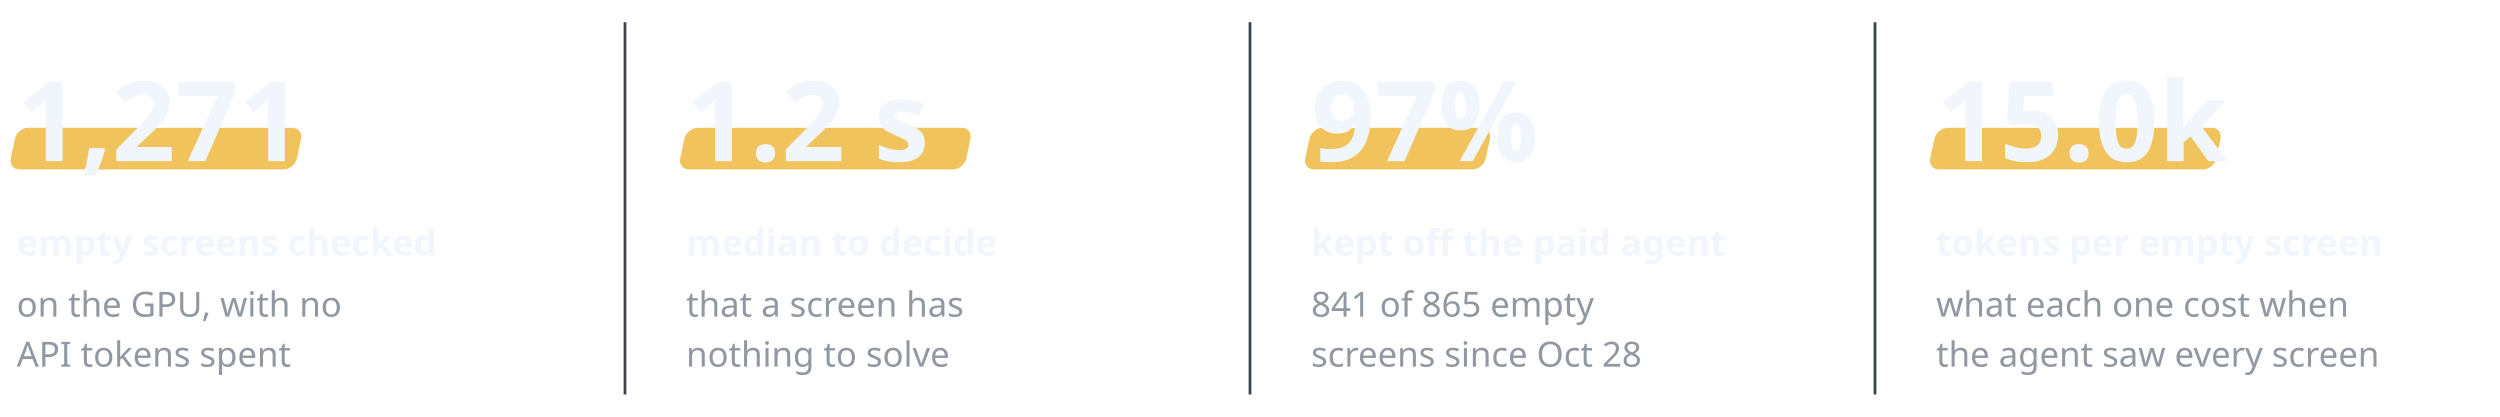
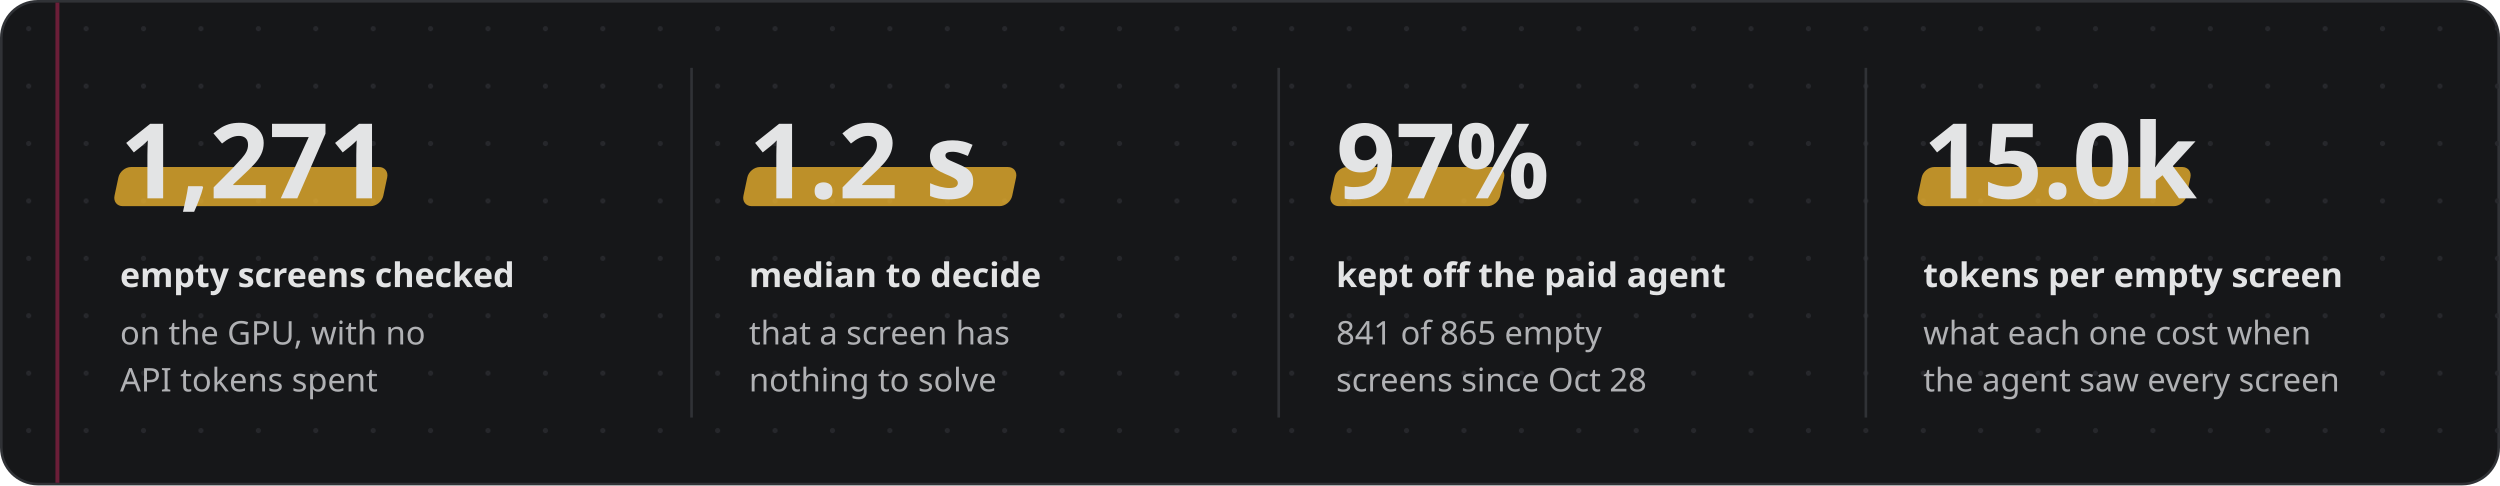
- <svg xmlns="http://www.w3.org/2000/svg" viewBox="0 0 900 150" width="900" height="150" font-family="-apple-system, BlinkMacSystemFont, 'Segoe UI', 'Noto Sans', Helvetica, Arial, sans-serif" role="img" aria-label="1271 empty screens looked at on the GPU; 1.2 s median; 97% kept off the paid agent">
-   <rect x="4.0" y="46" width="103.0" height="15" rx="4" fill="rgba(236,178,46,.78)" transform="skewX(-12) translate(12 0)" />
-   <text x="6.0" y="58" font-size="40" font-weight="800" fill="#f0f6fc" data-box="4.0,211.0">1,271</text>
-   <text x="6.0" y="92" font-size="13" font-weight="600" fill="#f0f6fc" data-box="4.0,211.0">empty screens checked</text>
-   <text x="6.0" y="114" font-size="12.5" fill="#9198a1" data-box="4.0,211.0">on the GPU, with no</text>
-   <text x="6.0" y="132" font-size="12.5" fill="#9198a1" data-box="4.0,211.0">API tokens spent</text>
-   <path d="M225.0,8 V142" stroke="#3d444d" stroke-width="1" />
-   <rect x="245.0" y="46" width="103.0" height="15" rx="4" fill="rgba(236,178,46,.78)" transform="skewX(-12) translate(12 0)" />
-   <text x="247.0" y="58" font-size="40" font-weight="800" fill="#f0f6fc" data-box="245.0,436.0">1.2 s</text>
-   <text x="247.0" y="92" font-size="13" font-weight="600" fill="#f0f6fc" data-box="245.0,436.0">median to decide</text>
-   <text x="247.0" y="114" font-size="12.5" fill="#9198a1" data-box="245.0,436.0">that a screen has</text>
-   <text x="247.0" y="132" font-size="12.5" fill="#9198a1" data-box="245.0,436.0">nothing to solve</text>
-   <path d="M450.0,8 V142" stroke="#3d444d" stroke-width="1" />
-   <rect x="470.0" y="46" width="65.0" height="15" rx="4" fill="rgba(236,178,46,.78)" transform="skewX(-12) translate(12 0)" />
-   <text x="472.0" y="58" font-size="40" font-weight="800" fill="#f0f6fc" data-box="470.0,661.0">97%</text>
-   <text x="472.0" y="92" font-size="13" font-weight="600" fill="#f0f6fc" data-box="470.0,661.0">kept off the paid agent</text>
-   <text x="472.0" y="114" font-size="12.5" fill="#9198a1" data-box="470.0,661.0">841 of 865 empty</text>
-   <text x="472.0" y="132" font-size="12.5" fill="#9198a1" data-box="470.0,661.0">screens since Oct 28</text>
-   <path d="M675.0,8 V142" stroke="#3d444d" stroke-width="1" />
-   <rect x="695.0" y="46" width="103.0" height="15" rx="4" fill="rgba(236,178,46,.78)" transform="skewX(-12) translate(12 0)" />
-   <text x="697.0" y="58" font-size="40" font-weight="800" fill="#f0f6fc" data-box="695.0,886.0">15.0k</text>
-   <text x="697.0" y="92" font-size="13" font-weight="600" fill="#f0f6fc" data-box="695.0,886.0">tokens per empty screen</text>
-   <text x="697.0" y="114" font-size="12.5" fill="#9198a1" data-box="695.0,886.0">what each one cost when</text>
-   <text x="697.0" y="132" font-size="12.5" fill="#9198a1" data-box="695.0,886.0">the agent saw every screen</text>
+ <svg xmlns="http://www.w3.org/2000/svg" viewBox="0 0 958 186" width="958" height="186" font-family="'Pretendard Variable', Pretendard, -apple-system, BlinkMacSystemFont, 'Segoe UI', 'Noto Sans', Helvetica, Arial, sans-serif" role="img" aria-label="1271 empty screens looked at on the GPU; 1.2 s median; 97% kept off the paid agent">
+   <defs>
+     <pattern id="dots" width="22" height="22" patternUnits="userSpaceOnUse">
+       <circle cx="11" cy="11" r="1" fill="#26272b" />
+     </pattern>
+   </defs>
+   <rect x="0.5" y="0.5" width="957" height="185" rx="14" fill="#161719" stroke="#303236" />
+   <rect x="0.5" y="0.5" width="957" height="185" rx="14" fill="url(#dots)" />
+   <path d="M22,1 V185" stroke="#6b1e38" stroke-width="1.5" />
+   <g transform="translate(40,18)">
+     <rect x="4.0" y="46" width="103.0" height="15" rx="4" fill="rgba(236,178,46,.78)" transform="skewX(-12) translate(12 0)" />
+     <text x="6.0" y="58" font-size="40" font-weight="800" fill="#e3e4e5" data-box="4.0,211.0">1,271</text>
+     <text x="6.0" y="92" font-size="13" font-weight="600" fill="#e3e4e5" data-box="4.0,211.0">empty screens checked</text>
+     <text x="6.0" y="114" font-size="12.5" fill="#b0b1b4" data-box="4.0,211.0">on the GPU, with no</text>
+     <text x="6.0" y="132" font-size="12.5" fill="#b0b1b4" data-box="4.0,211.0">API tokens spent</text>
+     <path d="M225.0,8 V142" stroke="#303236" stroke-width="1" />
+     <rect x="245.0" y="46" width="103.0" height="15" rx="4" fill="rgba(236,178,46,.78)" transform="skewX(-12) translate(12 0)" />
+     <text x="247.0" y="58" font-size="40" font-weight="800" fill="#e3e4e5" data-box="245.0,436.0">1.2 s</text>
+     <text x="247.0" y="92" font-size="13" font-weight="600" fill="#e3e4e5" data-box="245.0,436.0">median to decide</text>
+     <text x="247.0" y="114" font-size="12.5" fill="#b0b1b4" data-box="245.0,436.0">that a screen has</text>
+     <text x="247.0" y="132" font-size="12.5" fill="#b0b1b4" data-box="245.0,436.0">nothing to solve</text>
+     <path d="M450.0,8 V142" stroke="#303236" stroke-width="1" />
+     <rect x="470.0" y="46" width="65.0" height="15" rx="4" fill="rgba(236,178,46,.78)" transform="skewX(-12) translate(12 0)" />
+     <text x="472.0" y="58" font-size="40" font-weight="800" fill="#e3e4e5" data-box="470.0,661.0">97%</text>
+     <text x="472.0" y="92" font-size="13" font-weight="600" fill="#e3e4e5" data-box="470.0,661.0">kept off the paid agent</text>
+     <text x="472.0" y="114" font-size="12.5" fill="#b0b1b4" data-box="470.0,661.0">841 of 865 empty</text>
+     <text x="472.0" y="132" font-size="12.5" fill="#b0b1b4" data-box="470.0,661.0">screens since Oct 28</text>
+     <path d="M675.0,8 V142" stroke="#303236" stroke-width="1" />
+     <rect x="695.0" y="46" width="103.0" height="15" rx="4" fill="rgba(236,178,46,.78)" transform="skewX(-12) translate(12 0)" />
+     <text x="697.0" y="58" font-size="40" font-weight="800" fill="#e3e4e5" data-box="695.0,886.0">15.0k</text>
+     <text x="697.0" y="92" font-size="13" font-weight="600" fill="#e3e4e5" data-box="695.0,886.0">tokens per empty screen</text>
+     <text x="697.0" y="114" font-size="12.5" fill="#b0b1b4" data-box="695.0,886.0">what each one cost when</text>
+     <text x="697.0" y="132" font-size="12.5" fill="#b0b1b4" data-box="695.0,886.0">the agent saw every screen</text>
+   </g>
</svg>
